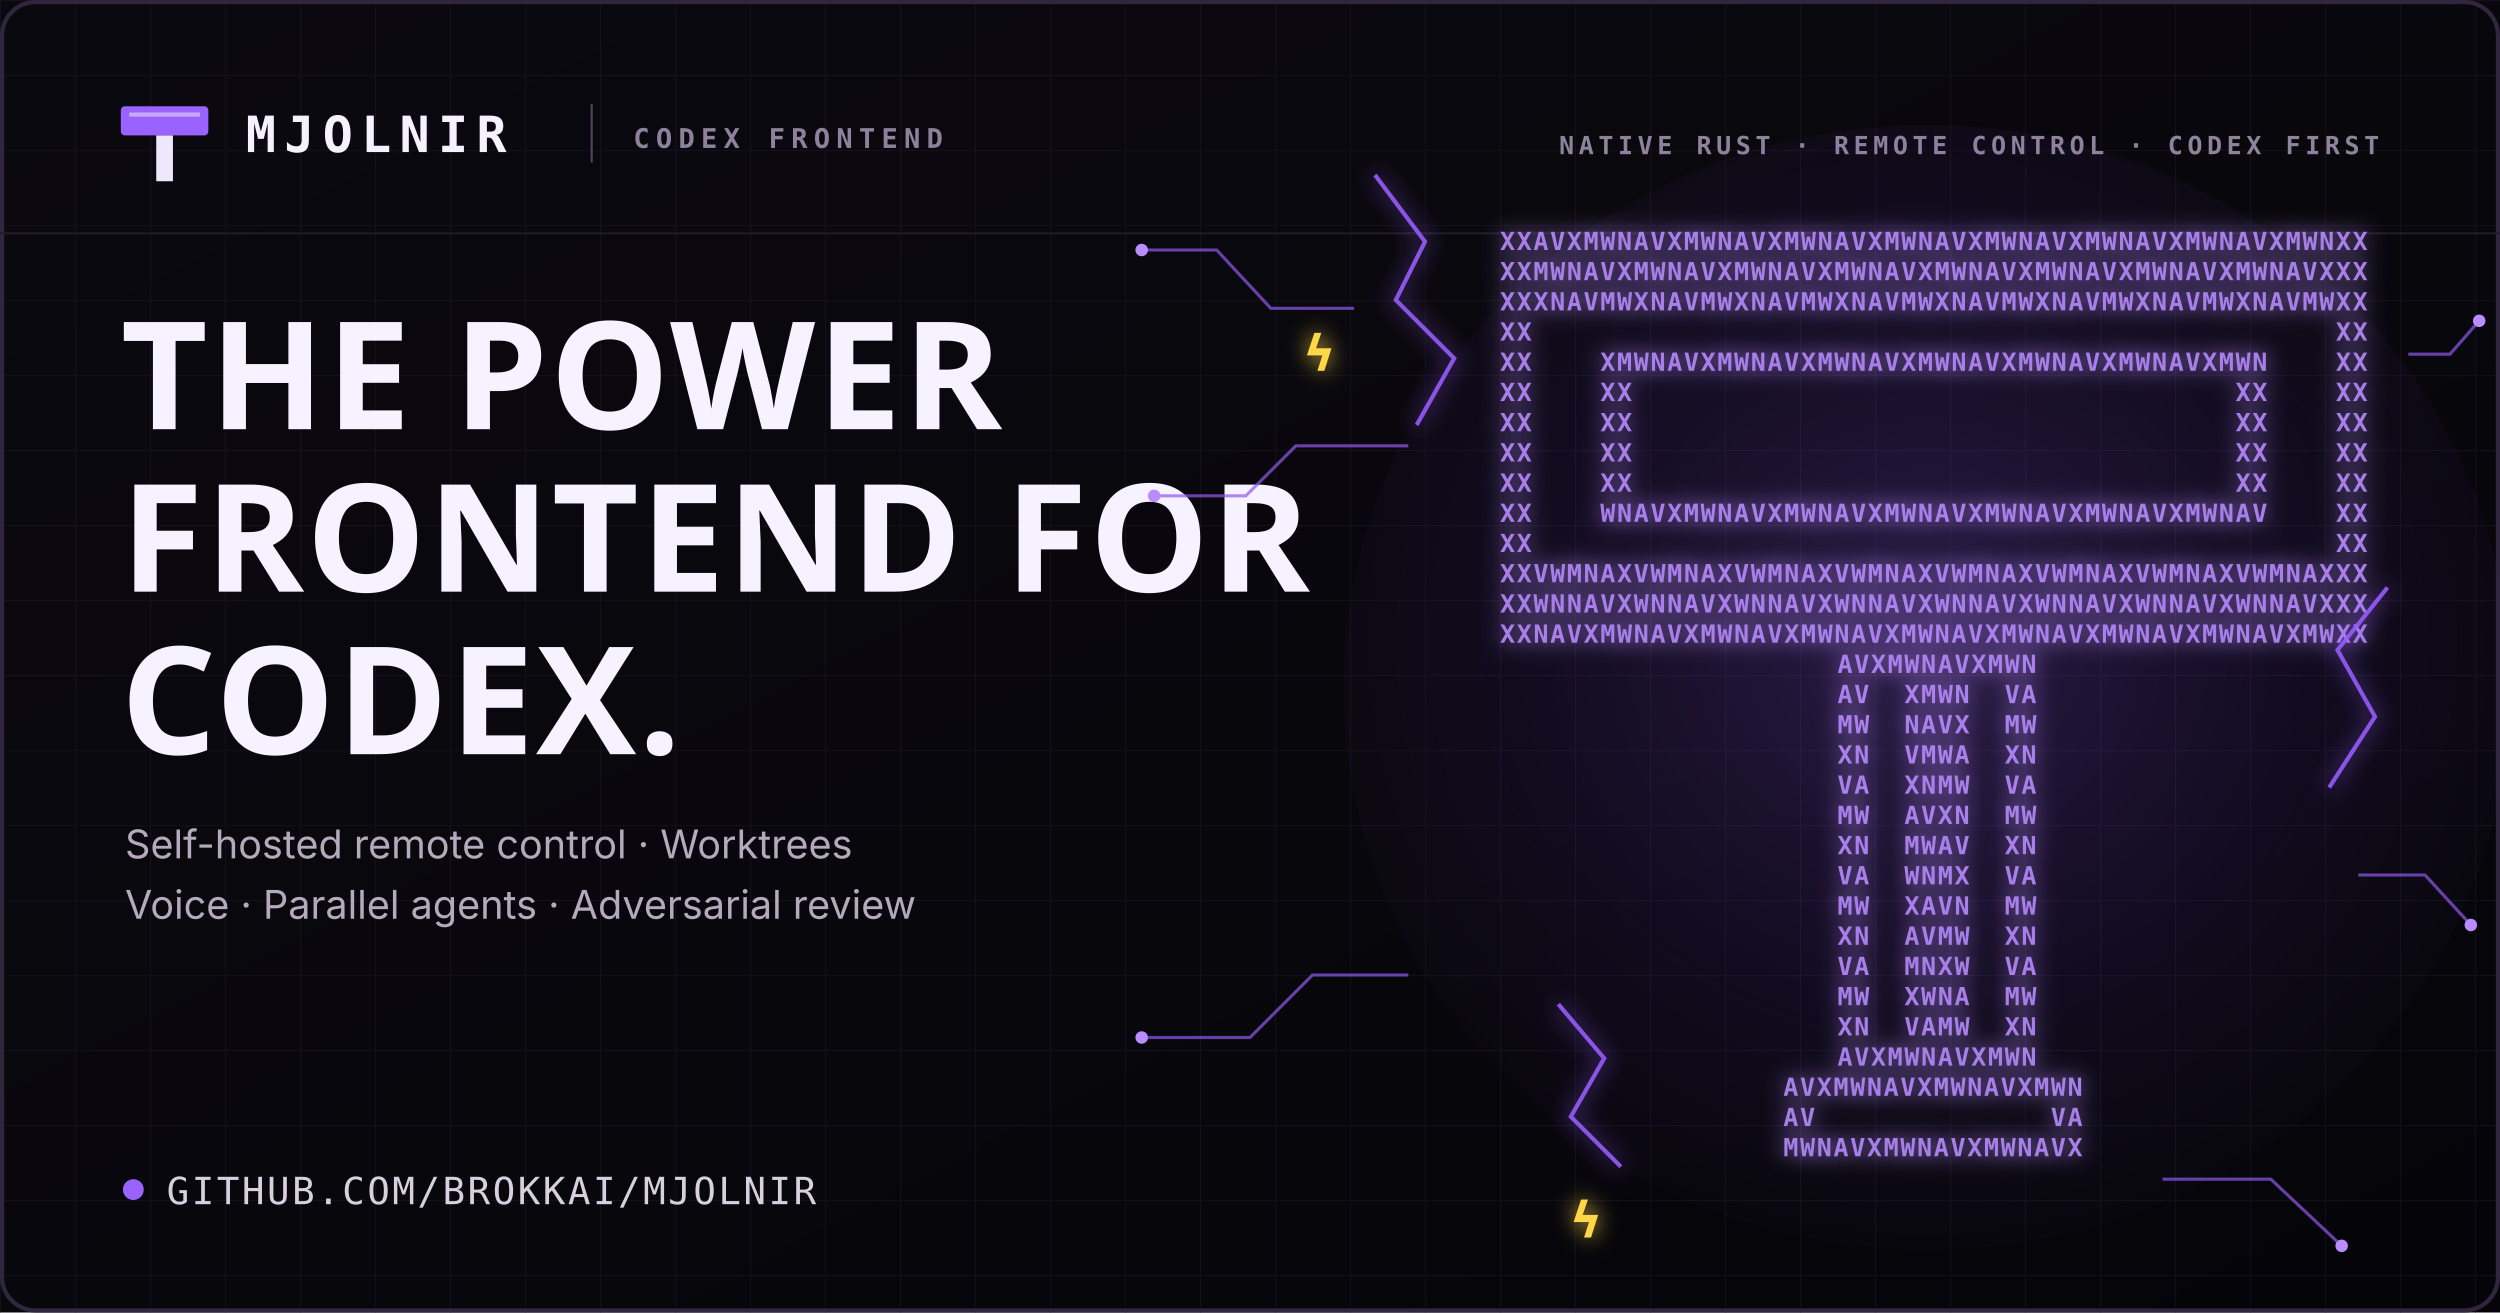
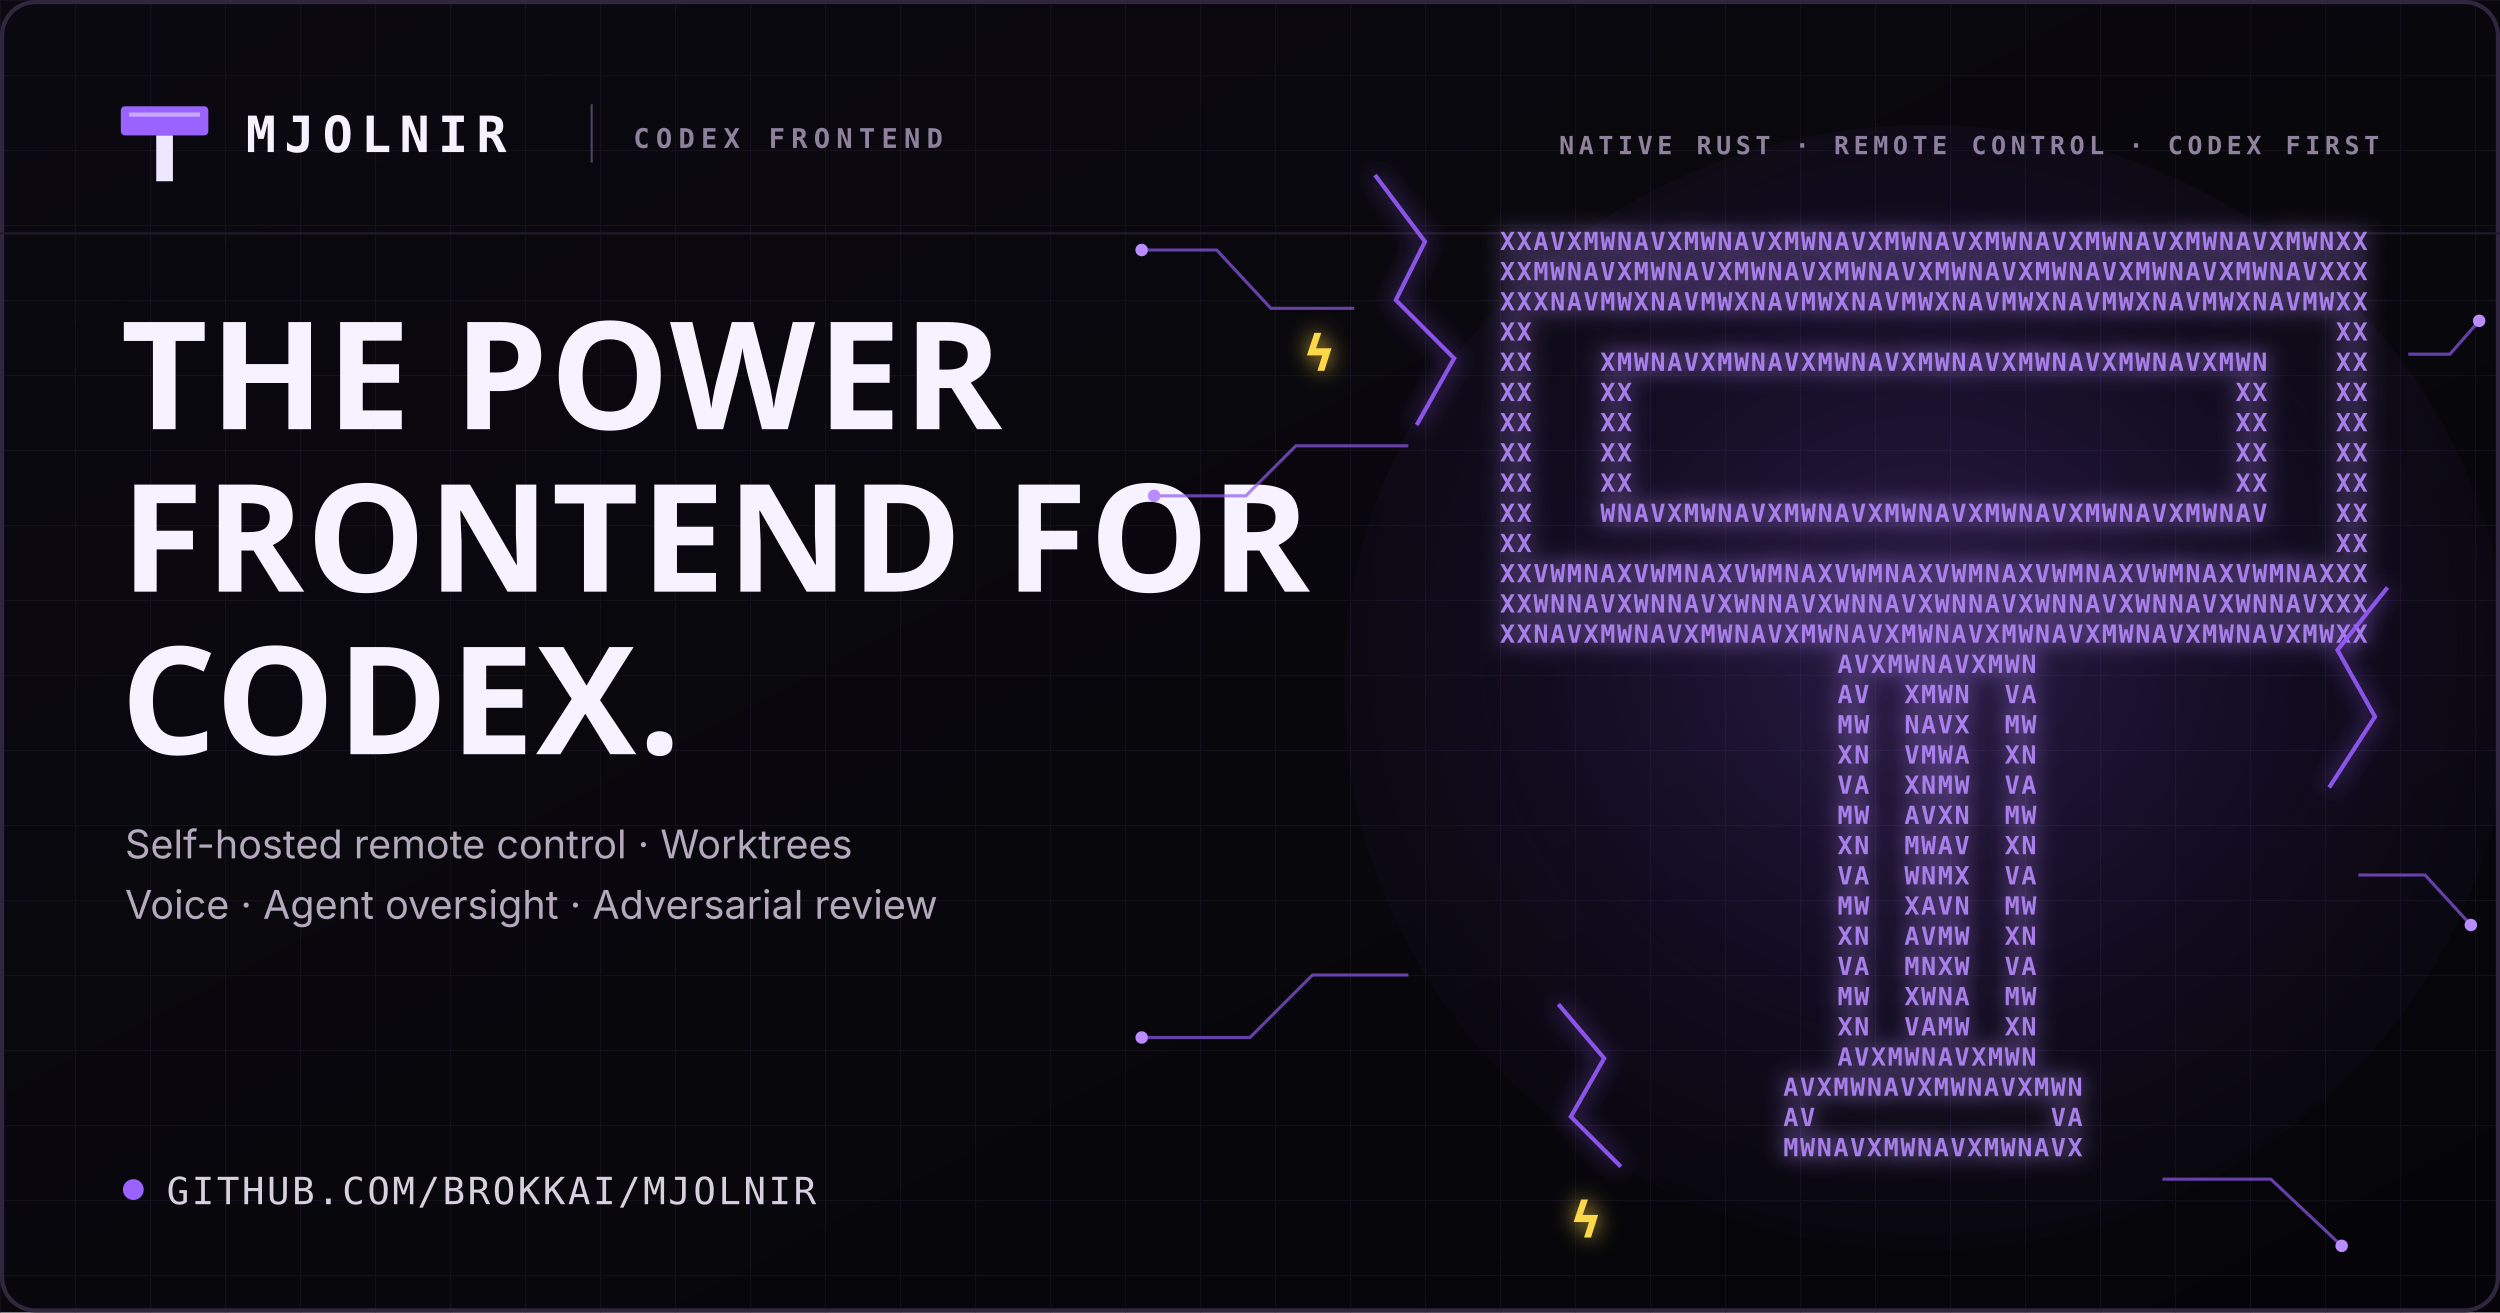
<svg xmlns="http://www.w3.org/2000/svg" width="1200" height="630" viewBox="0 0 1200 630" role="img" aria-labelledby="title description">
  <defs>
    <linearGradient id="background" x1="0" y1="0" x2="1" y2="1">
      <stop offset="0" stop-color="#0b0910" />
      <stop offset="0.56" stop-color="#08070c" />
      <stop offset="1" stop-color="#050509" />
    </linearGradient>
    <radialGradient id="hammerGlow" cx="50%" cy="46%" r="58%">
      <stop offset="0" stop-color="#985cff" stop-opacity="0.24" />
      <stop offset="0.62" stop-color="#7b3fe4" stop-opacity="0.08" />
      <stop offset="1" stop-color="#7b3fe4" stop-opacity="0" />
    </radialGradient>
    <pattern id="grid" width="36" height="36" patternUnits="userSpaceOnUse">
      <path d="M36 0H0V36" fill="none" stroke="#1c1728" stroke-width="1" />
    </pattern>
    <filter id="glow" x="-80%" y="-80%" width="260%" height="260%">
      <feGaussianBlur stdDeviation="5" result="blur" />
      <feMerge>
        <feMergeNode in="blur" />
        <feMergeNode in="SourceGraphic" />
      </feMerge>
    </filter>
  </defs>
  <rect width="1200" height="630" fill="url(#background)" />
  <rect width="1200" height="630" fill="url(#grid)" opacity="0.52" />
  <rect x="1" y="1" width="1198" height="628" rx="16" fill="none" stroke="#30273e" stroke-width="2" />
  <path d="M0 112H1200" stroke="#211a2b" />
  <g transform="translate(58 48)">
    <rect x="0" y="3" width="42" height="14" rx="2" fill="#9a63ff" />
    <rect x="17" y="17" width="8" height="22" fill="#eee8ff" />
    <path d="M4 7H38" stroke="#d9c7ff" stroke-width="2" opacity="0.7" />
    <text x="60" y="25" fill="#f5f1ff" font-family="ui-monospace, SFMono-Regular, Menlo, Consolas, monospace" font-size="24" font-weight="800" letter-spacing="4">MJOLNIR</text>
    <path d="M226 2V30" stroke="#514361" />
    <text x="246" y="23" fill="#8d819c" font-family="ui-monospace, SFMono-Regular, Menlo, Consolas, monospace" font-size="13" font-weight="700" letter-spacing="3">CODEX FRONTEND</text>
  </g>
  <g transform="translate(58 206)">
    <text fill="#f6f2ff" font-family="Impact, Haettenschweiler, 'Arial Narrow Bold', sans-serif" font-size="72" font-weight="800" letter-spacing="1">
      <tspan x="0" y="0">THE POWER</tspan>
      <tspan x="0" y="78">FRONTEND FOR</tspan>
      <tspan x="0" y="156">CODEX.</tspan>
    </text>
    <text x="2" y="206" fill="#b5aabd" font-family="Inter, ui-sans-serif, system-ui, sans-serif" font-size="19">
      <tspan x="2" y="206">Self-hosted remote control · Worktrees</tspan>
-       <tspan x="2" y="235">Voice · Parallel agents · Adversarial review</tspan>
+       <tspan x="2" y="235">Voice · Agent oversight · Adversarial review</tspan>
    </text>
  </g>
  <text x="1142" y="74" text-anchor="end" fill="#8f839b" font-family="ui-monospace, SFMono-Regular, Menlo, Consolas, monospace" font-size="12" font-weight="700" letter-spacing="2.2">NATIVE RUST  ·  REMOTE CONTROL  ·  CODEX FIRST</text>
  <g>
    <ellipse cx="925" cy="330" rx="280" ry="270" fill="url(#hammerGlow)" />
    <text xml:space="preserve" fill="#b88cff" font-family="ui-monospace, SFMono-Regular, Menlo, Consolas, monospace" font-size="12" font-weight="750" letter-spacing="0.8" filter="url(#glow)" opacity="0.9">
      <tspan x="720" y="120">XXAVXMWNAVXMWNAVXMWNAVXMWNAVXMWNAVXMWNAVXMWNAVXMWNXX</tspan>
      <tspan x="720" dy="14.5">XXMWNAVXMWNAVXMWNAVXMWNAVXMWNAVXMWNAVXMWNAVXMWNAVXXX</tspan>
      <tspan x="720" dy="14.5">XXXNAVMWXNAVMWXNAVMWXNAVMWXNAVMWXNAVMWXNAVMWXNAVMWXX</tspan>
      <tspan x="720" dy="14.5">XX                                                XX</tspan>
      <tspan x="720" dy="14.5">XX    XMWNAVXMWNAVXMWNAVXMWNAVXMWNAVXMWNAVXMWN    XX</tspan>
      <tspan x="720" dy="14.5">XX    XX                                    XX    XX</tspan>
      <tspan x="720" dy="14.5">XX    XX                                    XX    XX</tspan>
      <tspan x="720" dy="14.5">XX    XX                                    XX    XX</tspan>
      <tspan x="720" dy="14.5">XX    XX                                    XX    XX</tspan>
      <tspan x="720" dy="14.5">XX    WNAVXMWNAVXMWNAVXMWNAVXMWNAVXMWNAVXMWNAV    XX</tspan>
      <tspan x="720" dy="14.5">XX                                                XX</tspan>
      <tspan x="720" dy="14.5">XXVWMNAXVWMNAXVWMNAXVWMNAXVWMNAXVWMNAXVWMNAXVWMNAXXX</tspan>
      <tspan x="720" dy="14.5">XXWNNAVXWNNAVXWNNAVXWNNAVXWNNAVXWNNAVXWNNAVXWNNAVXXX</tspan>
      <tspan x="720" dy="14.5">XXNAVXMWNAVXMWNAVXMWNAVXMWNAVXMWNAVXMWNAVXMWNAVXMWXX</tspan>
      <tspan x="882" dy="14.5">AVXMWNAVXMWN</tspan>
      <tspan x="882" dy="14.5">AV  XMWN  VA</tspan>
      <tspan x="882" dy="14.5">MW  NAVX  MW</tspan>
      <tspan x="882" dy="14.5">XN  VMWA  XN</tspan>
      <tspan x="882" dy="14.5">VA  XNMW  VA</tspan>
      <tspan x="882" dy="14.5">MW  AVXN  MW</tspan>
      <tspan x="882" dy="14.5">XN  MWAV  XN</tspan>
      <tspan x="882" dy="14.5">VA  WNMX  VA</tspan>
      <tspan x="882" dy="14.5">MW  XAVN  MW</tspan>
      <tspan x="882" dy="14.5">XN  AVMW  XN</tspan>
      <tspan x="882" dy="14.5">VA  MNXW  VA</tspan>
      <tspan x="882" dy="14.5">MW  XWNA  MW</tspan>
      <tspan x="882" dy="14.5">XN  VAMW  XN</tspan>
      <tspan x="882" dy="14.5">AVXMWNAVXMWN</tspan>
      <tspan x="856" dy="14.5">AVXMWNAVXMWNAVXMWN</tspan>
      <tspan x="856" dy="14.5">AV              VA</tspan>
      <tspan x="856" dy="14.5">MWNAVXMWNAVXMWNAVX</tspan>
    </text>
  </g>
  <g fill="none" stroke="#8f59ed" stroke-width="1.5" opacity="0.7">
    <path d="M650 148H610L584 120H548" />
    <path d="M676 214H622L598 238H554" />
    <path d="M1156 170H1176L1190 154" />
    <path d="M1132 420H1164L1186 444" />
    <path d="M676 468H630L600 498H548" />
    <path d="M1038 566H1090L1124 598" />
  </g>
  <g fill="#b98cff">
    <circle cx="548" cy="120" r="3" />
    <circle cx="554" cy="238" r="3" />
    <circle cx="548" cy="498" r="3" />
    <circle cx="1190" cy="154" r="3" />
    <circle cx="1186" cy="444" r="3" />
    <circle cx="1124" cy="598" r="3" />
  </g>
  <g fill="none" stroke="#985cff" stroke-width="2" opacity="0.9" filter="url(#glow)">
    <path d="M660 84L684 116L670 144L698 172L680 204" />
    <path d="M1146 282L1122 312L1140 344L1118 378" />
    <path d="M778 560L754 536L770 508L748 482" />
  </g>
  <g fill="#ffd84a" font-family="ui-monospace, SFMono-Regular, Menlo, Consolas, monospace" font-size="24" font-weight="900" filter="url(#glow)">
    <text x="626" y="178">ϟ</text>
    <text x="754" y="594">ϟ</text>
  </g>
  <g transform="translate(58 578)">
    <circle cx="6" cy="-7" r="5" fill="#9a63ff" />
    <text x="22" y="0" fill="#d8d0df" font-family="ui-monospace, SFMono-Regular, Menlo, Consolas, monospace" font-size="18" letter-spacing="1.2">GITHUB.COM/BROKKAI/MJOLNIR</text>
  </g>
</svg>
